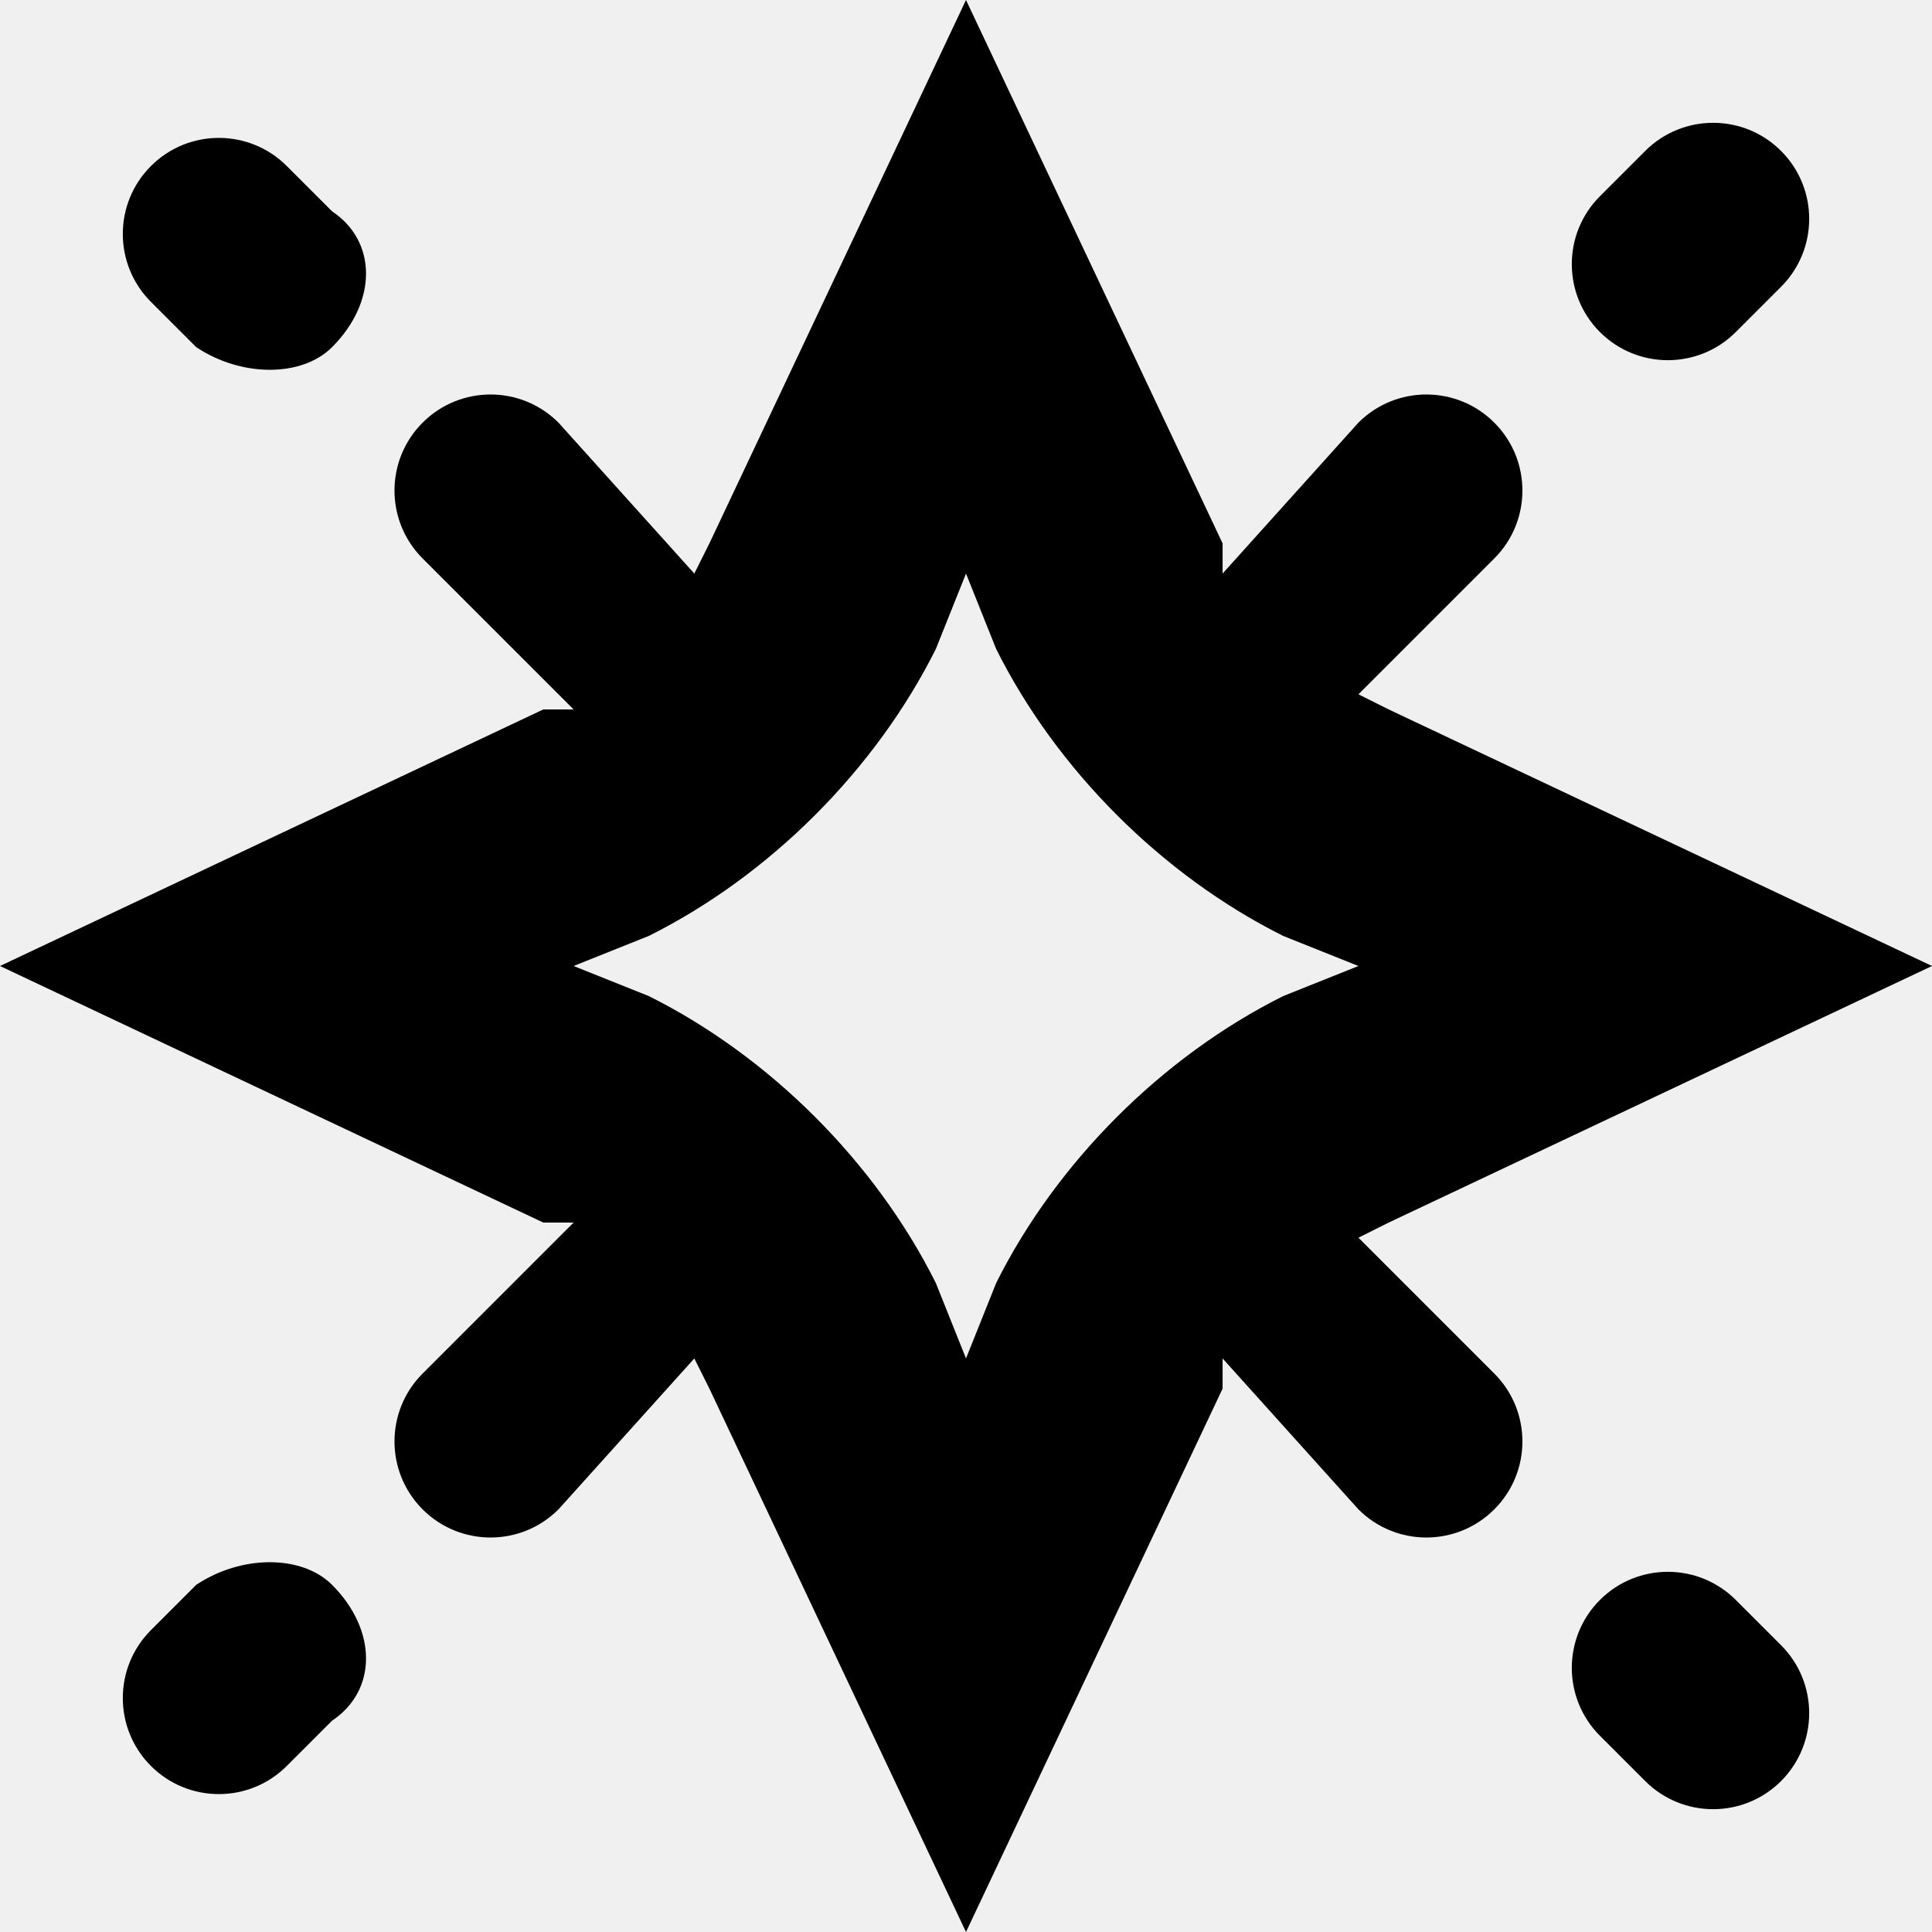
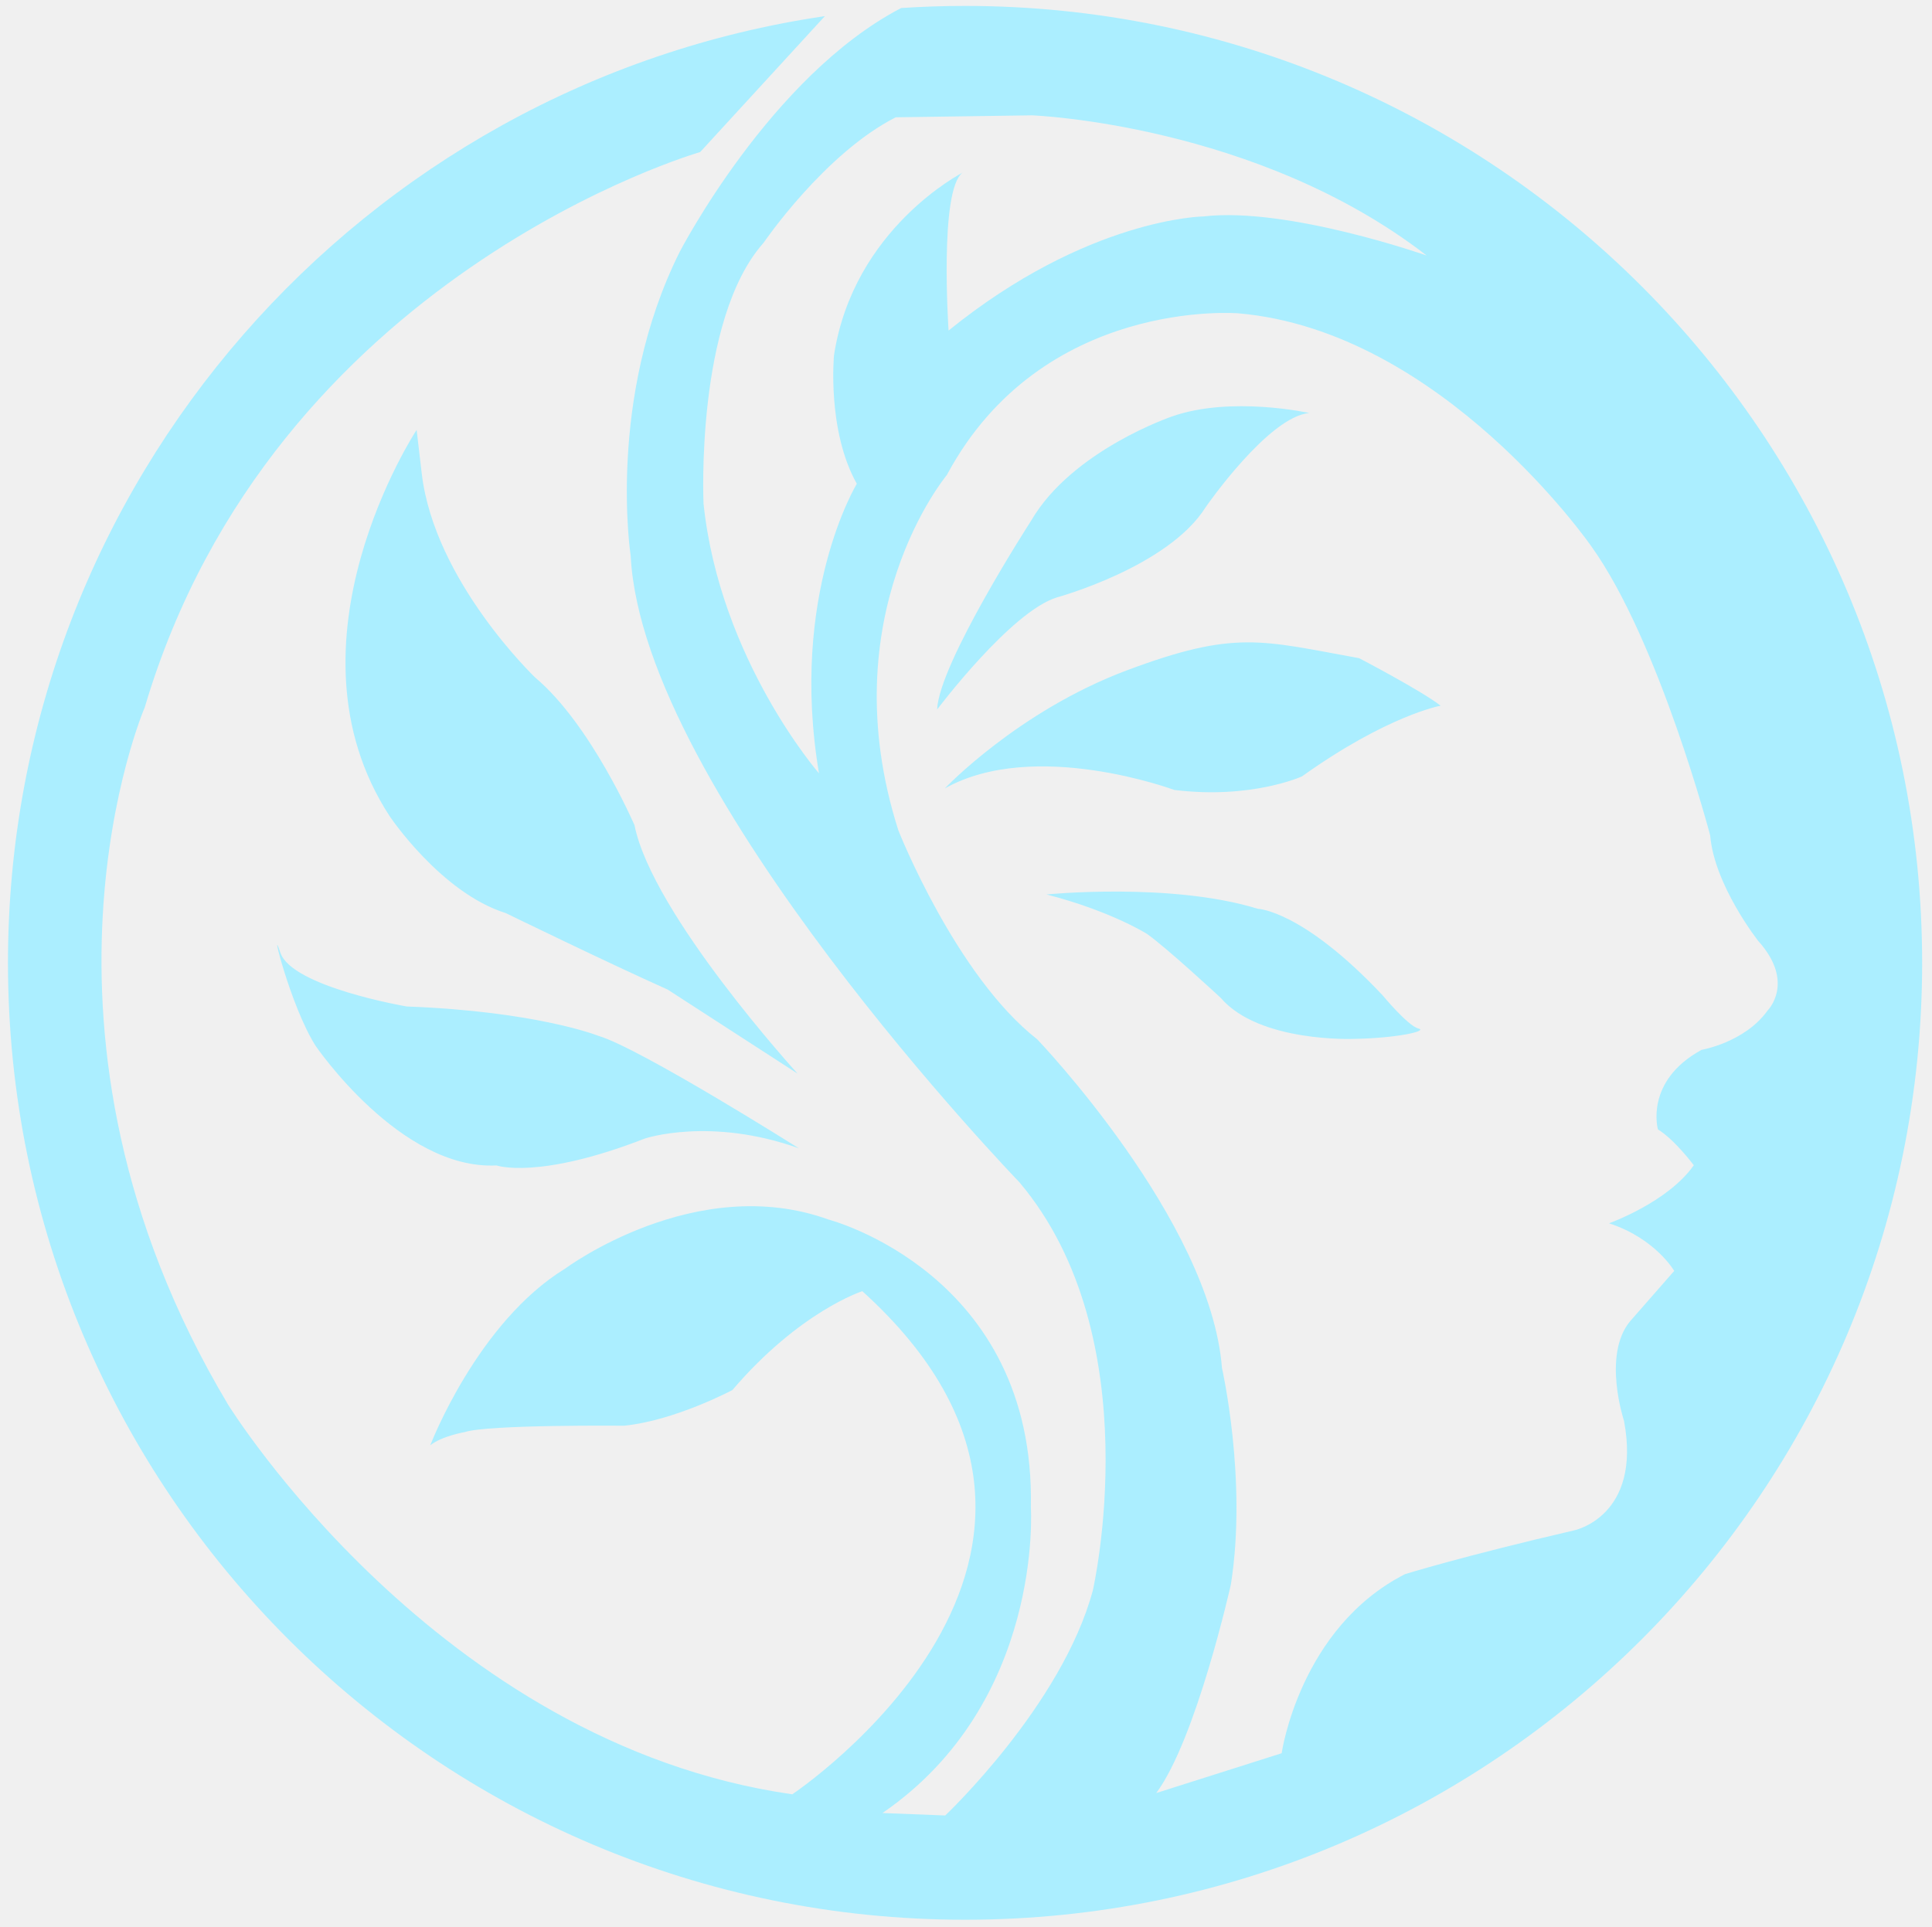
- <svg xmlns="http://www.w3.org/2000/svg" viewBox="0 0 128 128">
-   <path fill-rule="evenodd" d="M81 36 64 0 47 36l-1 2-9-10a6 6 0 0 0-9 9l10 10h-2L0 64l36 17h2L28 91a6 6 0 1 0 9 9l9-10 1 2 17 36 17-36v-2l9 10a6 6 0 1 0 9-9l-9-9 2-1 36-17-36-17-2-1 9-9a6 6 0 1 0-9-9l-9 10v-2Zm-17 2-2 5c-4 8-11 15-19 19l-5 2 5 2c8 4 15 11 19 19l2 5 2-5c4-8 11-15 19-19l5-2-5-2c-8-4-15-11-19-19l-2-5Z" clip-rule="evenodd" />
-   <path d="M118 19a6 6 0 0 0-9-9l-3 3a6 6 0 1 0 9 9l3-3Zm-96 4c-2 2-6 2-9 0l-3-3a6 6 0 1 1 9-9l3 3c3 2 3 6 0 9Zm0 82c-2-2-6-2-9 0l-3 3a6 6 0 1 0 9 9l3-3c3-2 3-6 0-9Zm96 4a6 6 0 0 1-9 9l-3-3a6 6 0 1 1 9-9l3 3Z" />
-   <style>path{fill:#000}@media (prefers-color-scheme:dark){path{fill:#fff}}</style>
+ <svg xmlns="http://www.w3.org/2000/svg" xml:space="preserve" style="fill-rule:evenodd;clip-rule:evenodd;stroke-linejoin:round;stroke-miterlimit:2" viewBox="0 0 410 409">
+   <path d="M3396.8-758.162h622.4v594.201h-622.4z" style="fill:none" transform="matrix(.65641 0 0 .68787 -2229.18 521.518)" />
+   <path d="M701.788 304.434c4.481-.296 9.002-.447 13.558-.447 112.098 0 203.108 91.01 203.108 203.109s-91.01 203.109-203.108 203.109c-112.099 0-203.109-91.01-203.109-203.109 0-101.994 75.342-186.53 173.359-200.941l-26.465 28.852s-90.647 26.002-117.871 117.871c0 0-29.657 68.675 17.654 147.931 0 0 44.337 71.956 119.763 82.77 0 0 76.508-50.99 14.869-106.787 0 0-13.247 4.221-27.575 20.982 0 0-12.166 6.488-22.98 7.57 0 0-28.927-.271-33.793 1.351 0 0-4.796.805-7.342 2.799 0 0 9.973-26.099 28.659-37.518 0 0 27.683-20.59 55.886-10.382 0 0 43.947 11.42 42.909 61.077 0 0 2.769 41.352-31.49 64.883l13.323.519s24.742-23.358 31.317-47.754c0 0 12.328-53.55-15.572-86.64 0 0-79.966-82.812-82.498-132.947 0 0-5.166-33.409 10.406-64.553 0 0 19.299-37.353 46.992-51.745Zm54.133 378.877 26.612-8.448s3.802-26.612 26.19-38.017c0 0 12.25-3.802 35.905-9.294 0 0 14.363-2.956 10.561-23.232 0 0-4.647-13.94 1.267-21.121 0 0 6.617-7.53 9.386-10.714 0 0-4.014-6.921-13.842-10.104 0 0 12.458-4.429 17.994-12.319 0 0-4.014-5.399-7.613-7.613 0 0-2.906-10.243 9.274-16.887 0 0 9.153-1.557 13.998-8.34 0 0 5.979-5.924-1.993-14.783 0 0-9.323-11.839-10.188-22.394 0 0-10.879-41.33-25.207-61.336 0 0-31.631-45.688-74.886-49.473 0 0-41.633-3.515-61.909 34.334 0 0-24.872 29.738-10.273 75.426 0 0 12.165 30.82 29.467 44.337 0 0 36.767 38.389 39.201 69.749 0 0 5.407 23.791 1.892 45.959 0 0-7.341 32.849-15.836 44.27Zm-23.293-190.73s26.47-2.631 44.853 3.046c0 0 9.462.27 26.494 18.384 0 0 5.34 6.46 7.555 7.013 2.214.554-4.707 2.077-13.704 2.215 0 0-20.07.831-28.237-8.72 0 0-11.488-10.658-15.641-13.565 0 0-7.62-4.841-21.32-8.373Zm-21.578-22.504s15.536-16.401 38.606-25.052c23.069-8.652 28.548-6.345 49.311-2.596 0 0 13.265 6.921 17.302 10.093 0 0-11.246 2.019-29.414 14.995 0 0-10.669 4.903-27.106 2.884 0 0-29.63-11.03-48.699-.324Zm-1.631-16.751c.369-9.782 19.932-40.049 19.932-40.049 8.674-14.949 29.898-22.147 29.898-22.147 12.55-4.429 29.16-.738 29.16-.738-8.674.738-21.962 19.932-21.962 19.932-7.936 12.734-31.56 19.194-31.56 19.194-9.781 2.953-25.468 23.808-25.468 23.808Zm-8.781-125.699c-15.131 7.682-28.055 26.645-28.055 26.645-14.534 16.333-12.734 55.367-12.734 55.367 3.46 33.082 24.5 57.235 24.5 57.235-6.367-37.857 8.028-61.457 8.028-61.457-6.367-11.35-4.845-27.268-4.845-27.268 4.153-26.991 27.269-38.757 27.269-38.757-4.983 3.737-2.951 33.497-2.951 33.497 29.578-23.946 54.121-24.223 54.121-24.223 17.856-2.076 47.339 8.305 47.339 8.305-36.127-27.96-83.742-29.76-83.742-29.76l-28.93.416Zm-20.546 218.841c-18.86-6.748-32.701-2.076-32.701-2.076-22.666 8.824-31.49 5.709-31.49 5.709-20.417 1.039-38.411-25.434-38.411-25.434-5.364-8.478-9.862-26.991-7.44-19.724 2.422 7.267 26.818 11.419 26.818 11.419 27.684 1.038 40.661 6.229 40.661 6.229 8.824 2.595 42.563 23.877 42.563 23.877ZM598.96 393.977l1.093 9.3c2.703 22.851 24.06 43.255 24.06 43.255 11.896 10.003 21.087 31.361 21.087 31.361 3.785 18.924 34.605 52.717 34.605 52.717l-27.576-17.843c-12.706-5.677-34.334-16.22-34.334-16.22-13.787-4.326-24.644-20.558-24.644-20.558-24.05-36.853 5.709-82.012 5.709-82.012Z" style="fill:#abeeff" transform="matrix(1 0 0 1 -510.546 -302.73)" />
</svg>
